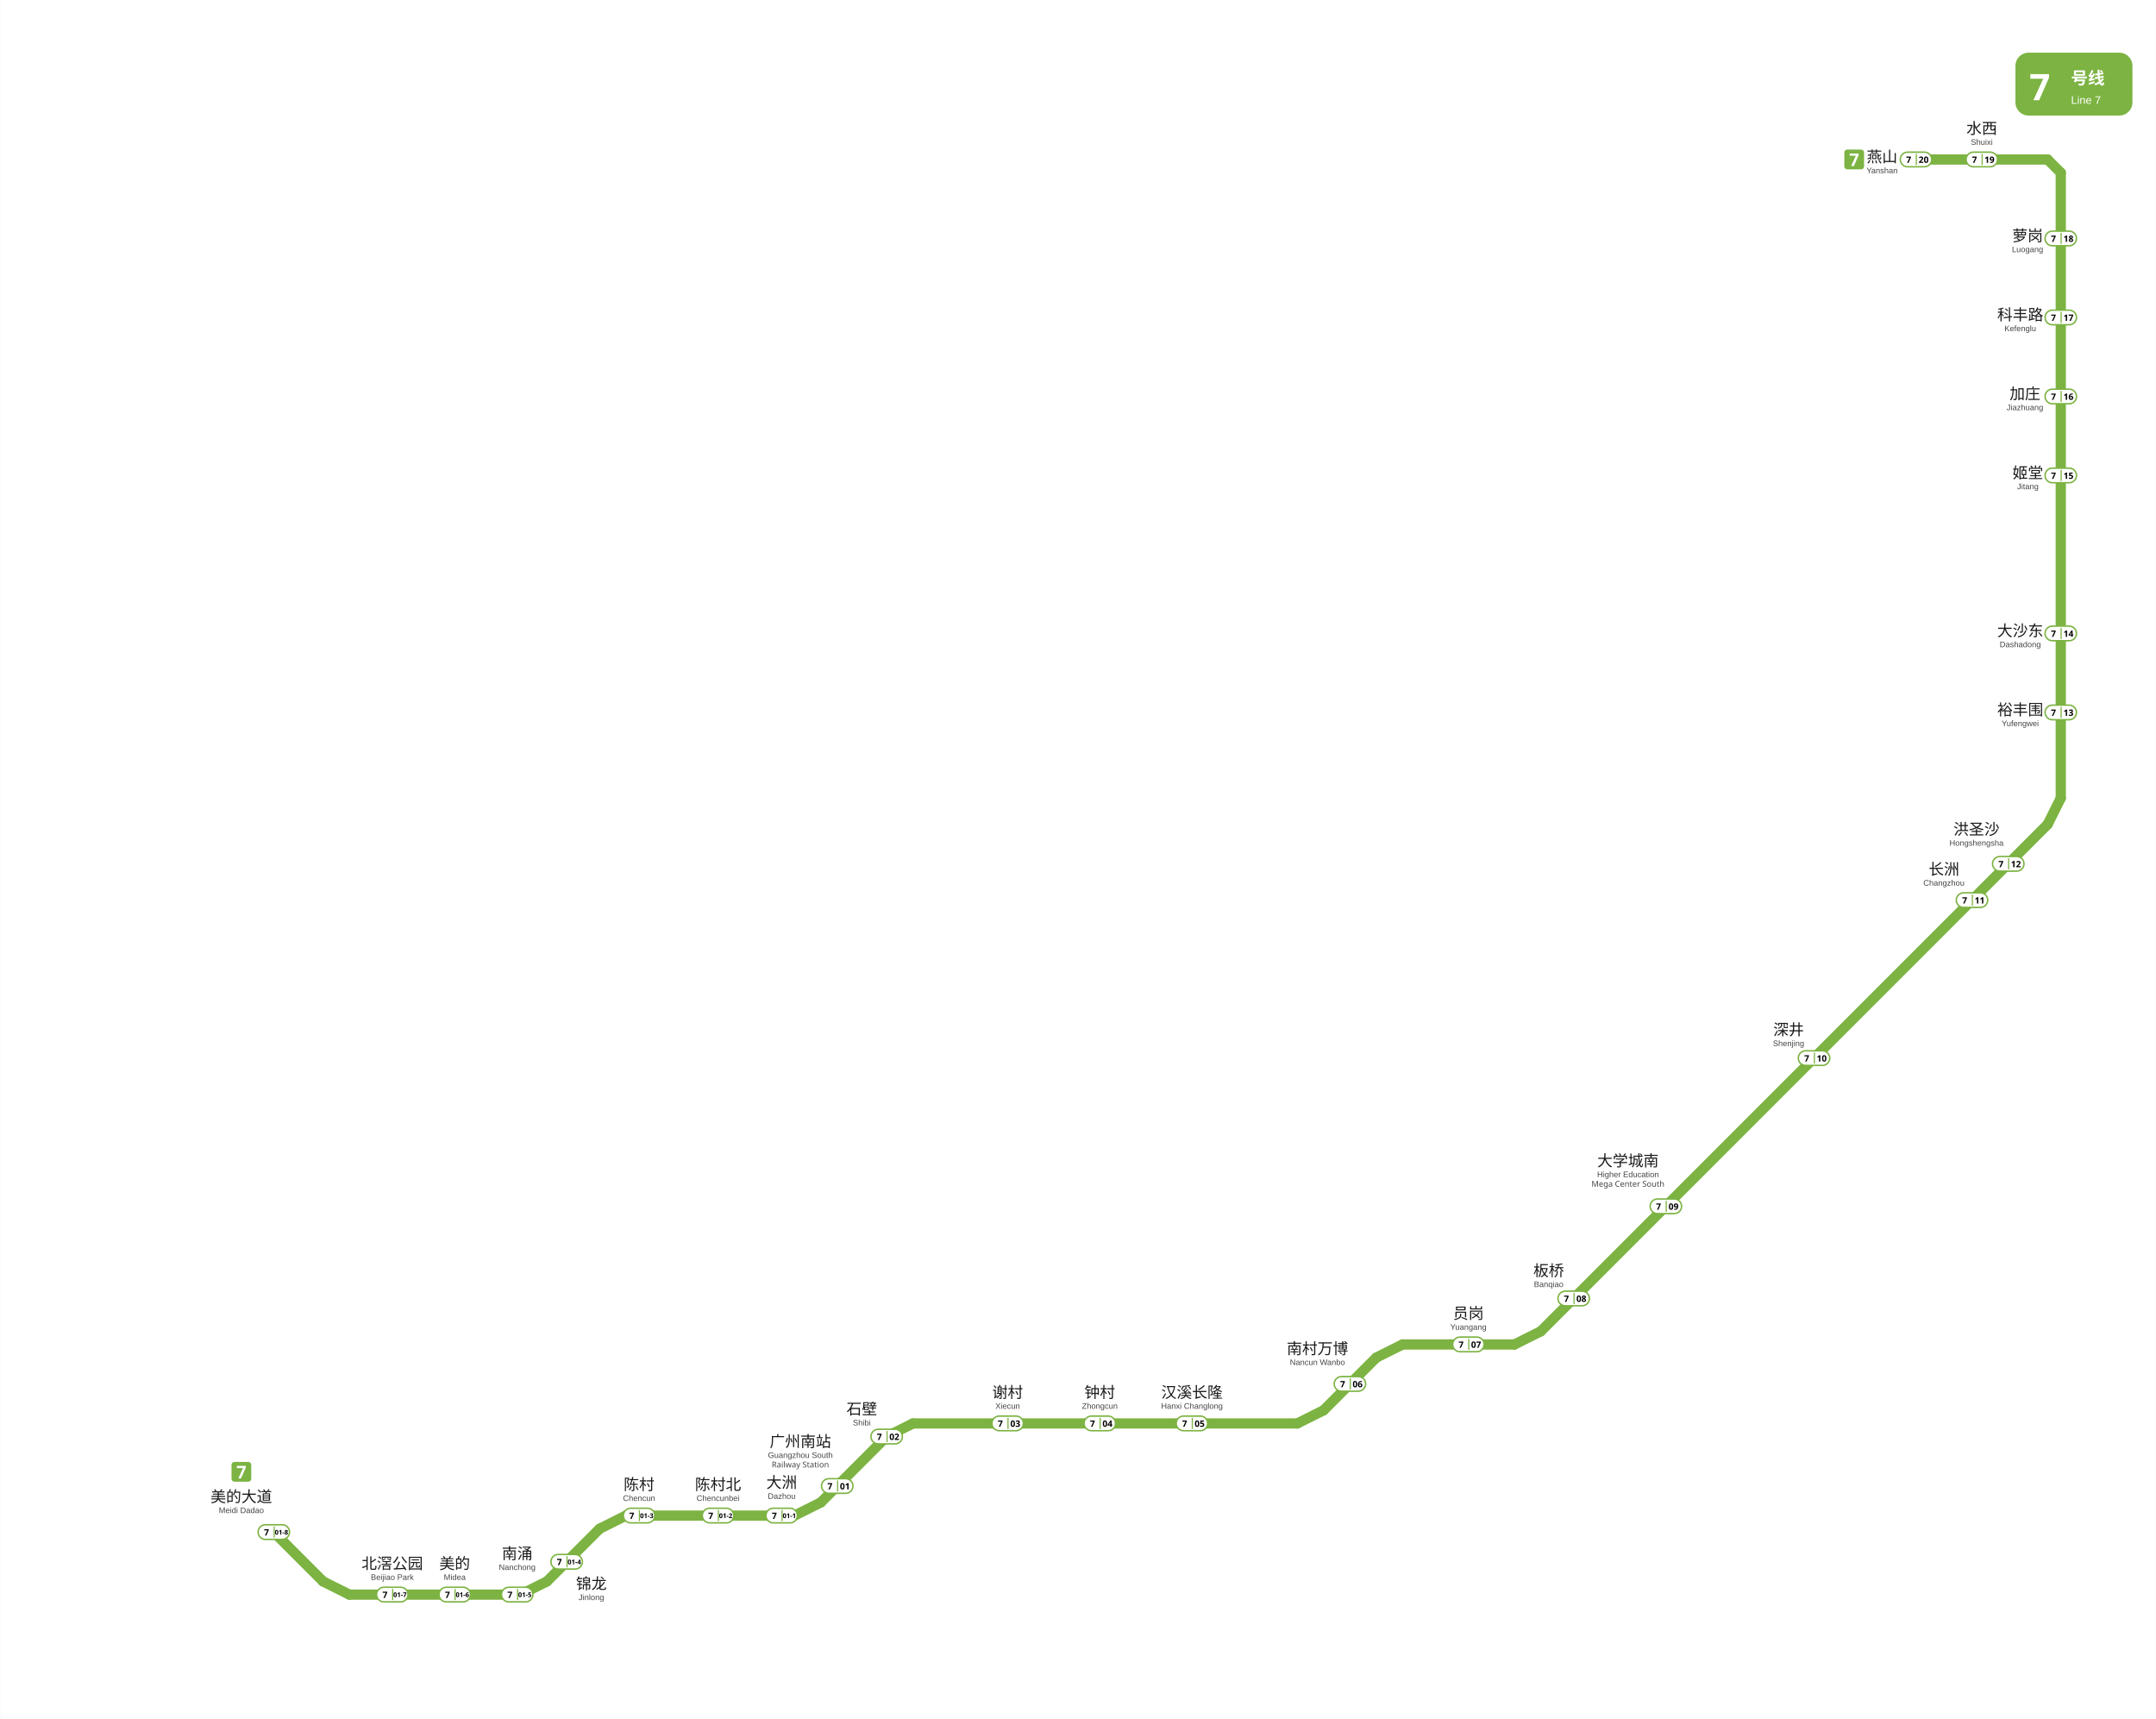
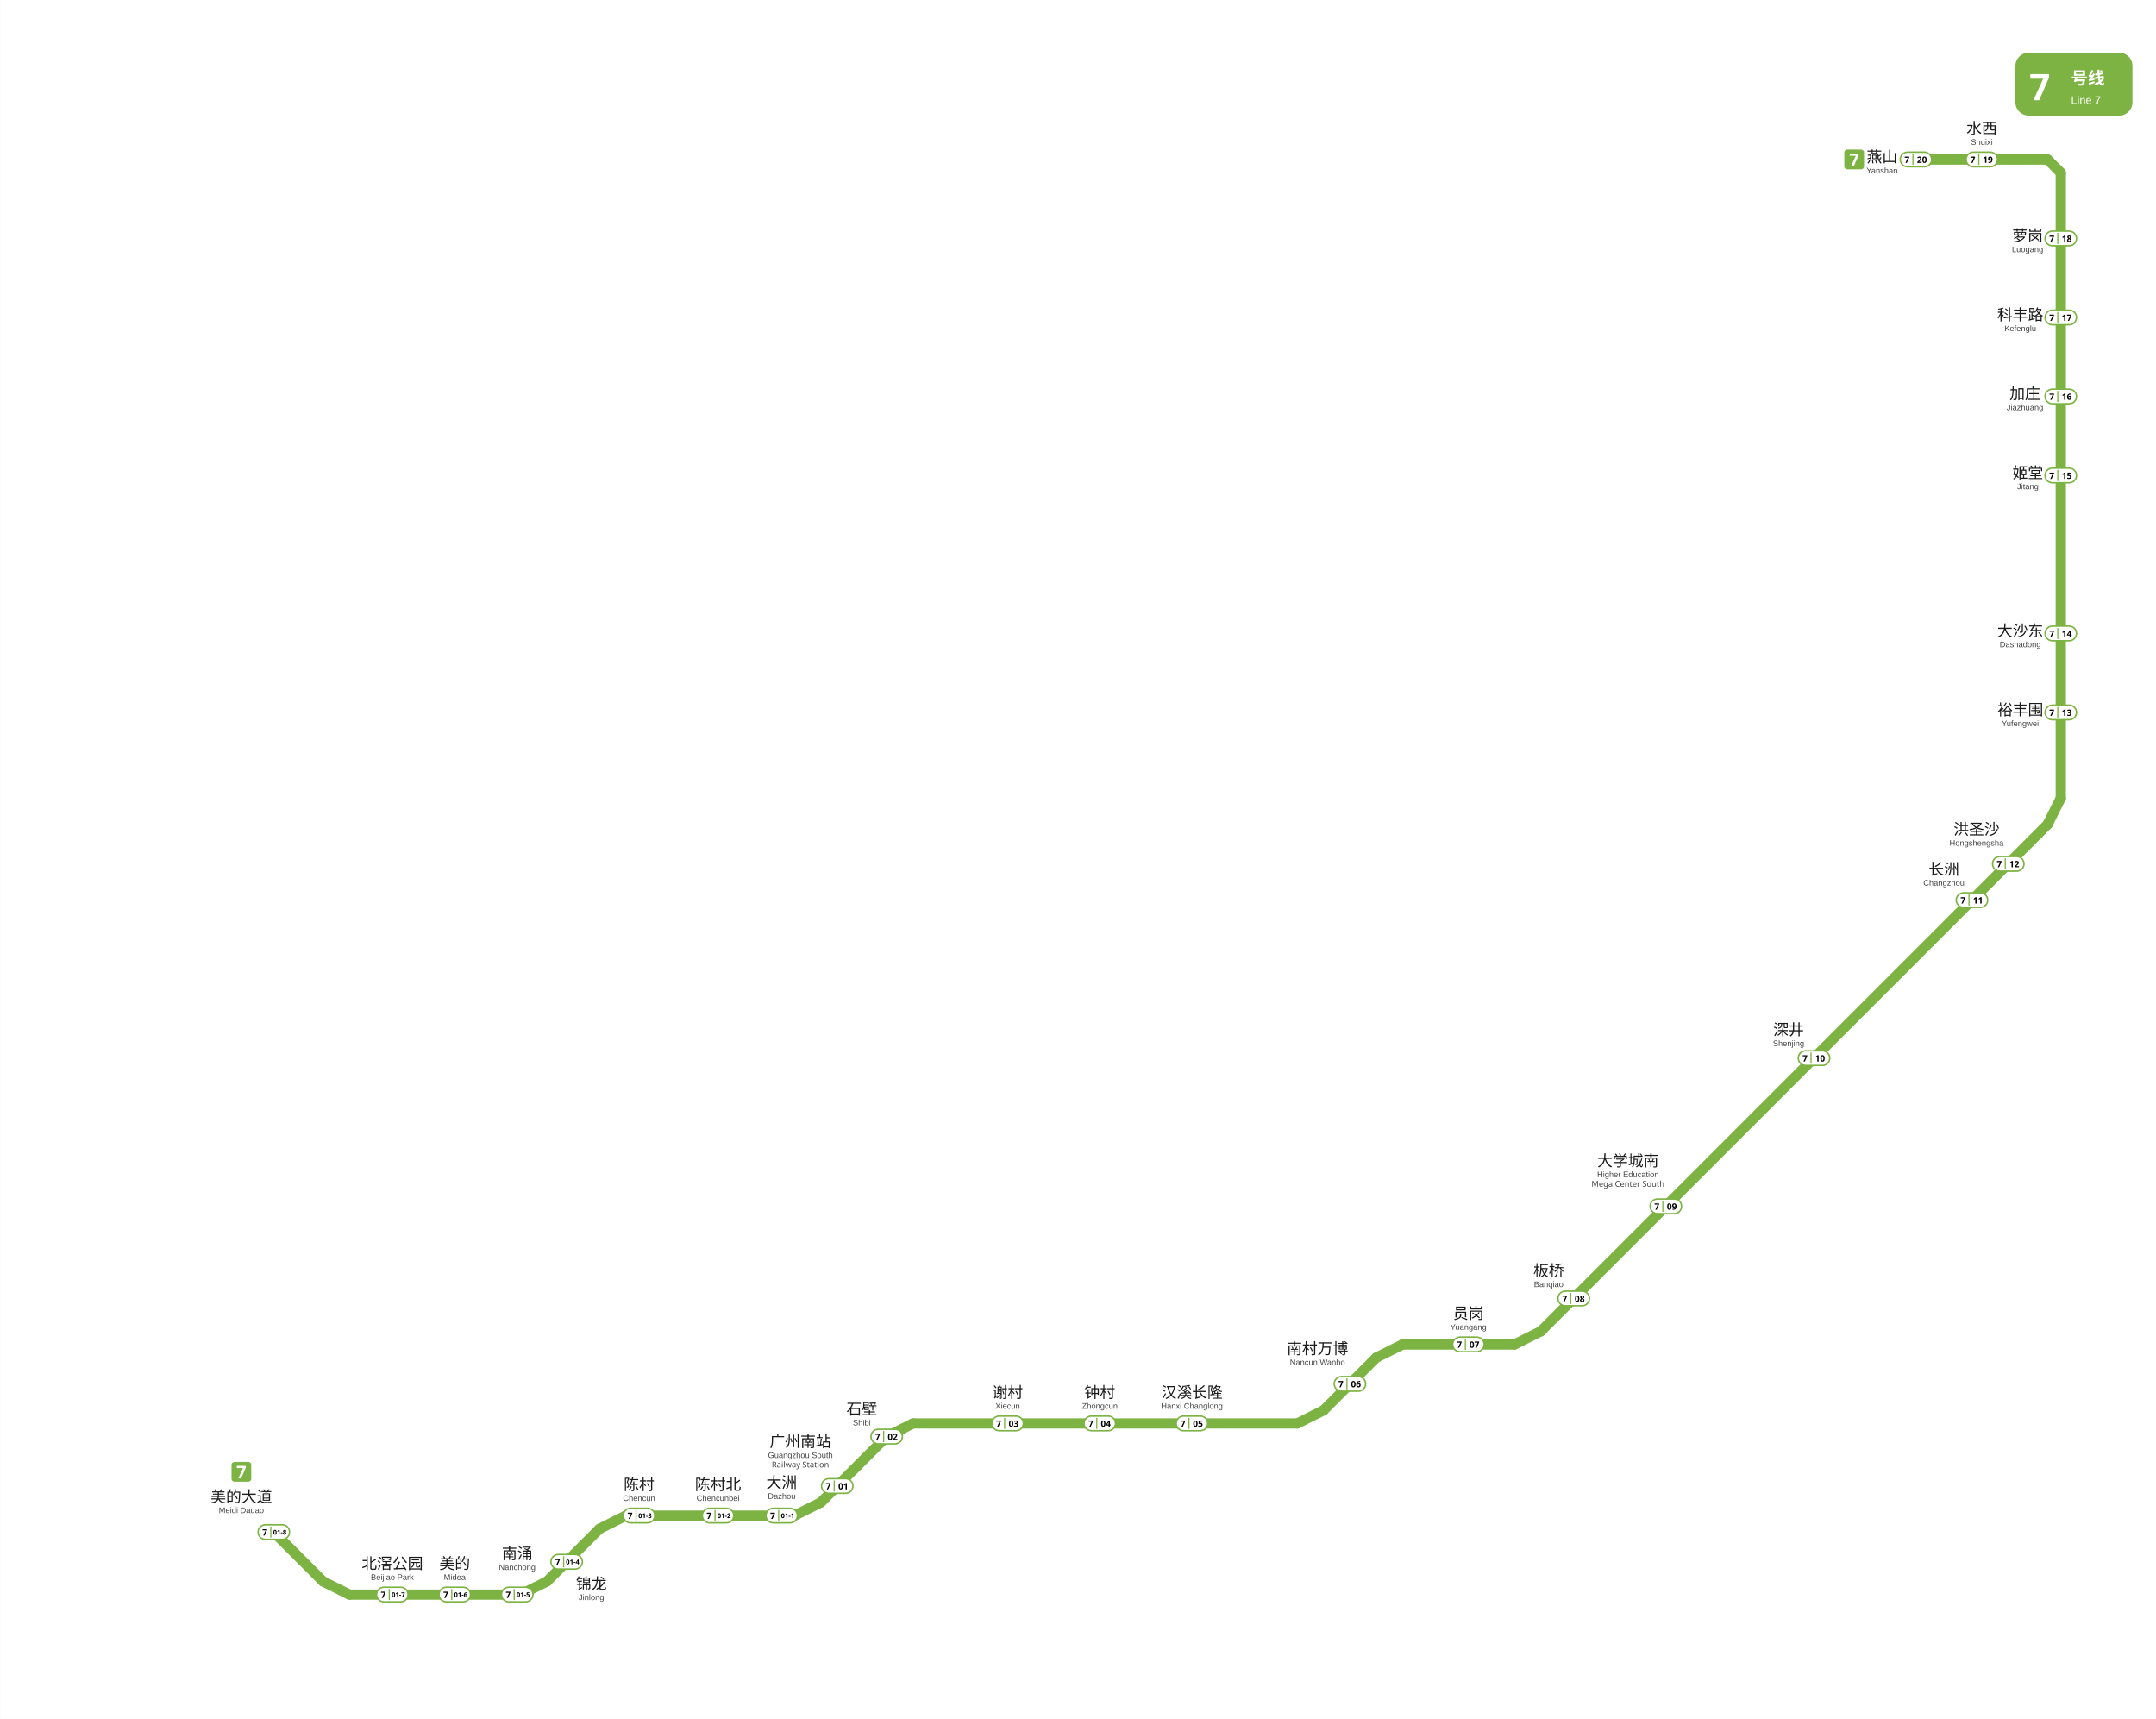
<svg xmlns="http://www.w3.org/2000/svg" viewBox="845.7 577.2 1473.8 1175.0" data-pins="加庄,北滘公园,南村万博,南涌,员岗,大学城南,大沙东,大洲,姬堂,广州南站,板桥,水西,汉溪长隆,洪圣沙,深井,燕山,石壁,科丰路,美的,美的大道,萝岗,裕丰围,谢村,钟村,锦龙,长洲,陈村,陈村北" width="1474" height="1175">
  <rect x="845.717" y="577.2" width="1473.783" height="1175.05" fill="#ffffff" />
  <g id="走廊">
    <line x1="1032.75" y1="1624.50" x2="1066.50" y2="1658.25" style="fill:none;stroke:#7CB342;stroke-width:7;stroke-linecap:round" />
    <line x1="1084.50" y1="1667.25" x2="1066.50" y2="1658.25" style="fill:none;stroke:#7CB342;stroke-width:7;stroke-linecap:round" />
    <line x1="1084.50" y1="1667.25" x2="1201.50" y2="1667.25" style="fill:none;stroke:#7CB342;stroke-width:7;stroke-linecap:round" />
    <line x1="1201.50" y1="1667.25" x2="1219.50" y2="1658.25" style="fill:none;stroke:#7CB342;stroke-width:7;stroke-linecap:round" />
    <line x1="1219.50" y1="1658.25" x2="1255.50" y2="1622.25" style="fill:none;stroke:#7CB342;stroke-width:7;stroke-linecap:round" />
    <line x1="1273.50" y1="1613.25" x2="1255.50" y2="1622.25" style="fill:none;stroke:#7CB342;stroke-width:7;stroke-linecap:round" />
    <line x1="1273.50" y1="1613.25" x2="1388.75" y2="1613.25" style="fill:none;stroke:#7CB342;stroke-width:7;stroke-linecap:round" />
    <line x1="1388.75" y1="1613.25" x2="1406.75" y2="1604.25" style="fill:none;stroke:#7CB342;stroke-width:7;stroke-linecap:round" />
    <line x1="1406.75" y1="1604.25" x2="1451.75" y2="1559.25" style="fill:none;stroke:#7CB342;stroke-width:7;stroke-linecap:round" />
    <line x1="1469.75" y1="1550.25" x2="1451.75" y2="1559.25" style="fill:none;stroke:#7CB342;stroke-width:7;stroke-linecap:round" />
    <line x1="1469.75" y1="1550.25" x2="1732.50" y2="1550.25" style="fill:none;stroke:#7CB342;stroke-width:7;stroke-linecap:round" />
    <line x1="1732.50" y1="1550.25" x2="1750.50" y2="1541.25" style="fill:none;stroke:#7CB342;stroke-width:7;stroke-linecap:round" />
    <line x1="1750.50" y1="1541.25" x2="1786.50" y2="1505.25" style="fill:none;stroke:#7CB342;stroke-width:7;stroke-linecap:round" />
    <line x1="1804.50" y1="1496.25" x2="1786.50" y2="1505.25" style="fill:none;stroke:#7CB342;stroke-width:7;stroke-linecap:round" />
    <line x1="1804.50" y1="1496.25" x2="1881.00" y2="1496.25" style="fill:none;stroke:#7CB342;stroke-width:7;stroke-linecap:round" />
    <line x1="1881.00" y1="1496.25" x2="1899.00" y2="1487.25" style="fill:none;stroke:#7CB342;stroke-width:7;stroke-linecap:round" />
    <line x1="1899.00" y1="1487.25" x2="2245.50" y2="1140.75" style="fill:none;stroke:#7CB342;stroke-width:7;stroke-linecap:round" />
    <line x1="2245.50" y1="686.25" x2="2155.50" y2="686.25" style="fill:none;stroke:#7CB342;stroke-width:7;stroke-linecap:round" />
    <line x1="2254.50" y1="695.25" x2="2245.50" y2="686.25" style="fill:none;stroke:#7CB342;stroke-width:7;stroke-linecap:round" />
    <line x1="2254.50" y1="1122.75" x2="2245.50" y2="1140.75" style="fill:none;stroke:#7CB342;stroke-width:7;stroke-linecap:round" />
    <line x1="2254.50" y1="1122.75" x2="2254.50" y2="695.25" style="fill:none;stroke:#7CB342;stroke-width:7;stroke-linecap:round" />
  </g>
  <g id="线路徽标">
    <g data-badge="header" transform="translate(2223.5 613.2)" data-ink="#FFFFFF" data-box="2223.5,613.2,2303.5,656.2" data-chip="2223.5,613.2,2303.5,656.2">
      <rect x="0" y="0" width="80.0" height="43.0" rx="9.0" fill="#7CB342" />
      <text x="9.5" y="32.5" font-family="'Microsoft YaHei', sans-serif" font-size="25" font-weight="bold" fill="#FFFFFF">7</text>
      <text x="38.0" y="21.5" font-family="'Microsoft YaHei', sans-serif" font-size="11.5" font-weight="600" fill="#FFFFFF">号线</text>
      <text x="38.0" y="35.0" font-family="Arial, sans-serif" font-size="7.5" fill="#FFFFFF">Line 7</text>
    </g>
    <g data-badge="chip" transform="translate(1003.88 1576.55)" data-box="1003.9,1576.6,1017.4,1590.0">
      <path d="M11.54 13.49h-9.59c-1.07 0 -1.95 -0.88 -1.95 -1.95v-9.59c0 -1.07 0.88 -1.95 1.95 -1.95h9.59c1.07 0 1.95 0.88 1.95 1.95v9.59C13.49 12.61 12.61 13.49 11.54 13.49z" fill="#7CB342" />
      <path d="M4.64 11.24l3.22 -7.04h-4.22v-1.52h6.14v1.14l-3.24 7.43H4.64z" fill="#FFFFFF" />
    </g>
    <g data-badge="chip" transform="translate(2106.52 679.455)" data-box="2106.5,679.5,2120.0,692.9">
      <path d="M11.54 13.49h-9.59c-1.07 0 -1.95 -0.88 -1.95 -1.95v-9.59c0 -1.07 0.88 -1.95 1.95 -1.95h9.59c1.07 0 1.95 0.88 1.95 1.95v9.59C13.49 12.61 12.61 13.49 11.54 13.49z" fill="#7CB342" />
      <path d="M4.64 11.24l3.22 -7.04h-4.22v-1.52h6.14v1.14l-3.24 7.43H4.64z" fill="#FFFFFF" />
    </g>
  </g>
  <g id="站名标注" font-family="'Microsoft YaHei', 'PingFang SC', sans-serif">
    <text x="1010.60" y="1604.00" text-anchor="middle" font-size="10.5" font-weight="500" fill="#1a1a1a">美的大道</text>
    <text x="1010.60" y="1611.50" text-anchor="middle" font-size="5.5" font-family="Arial, sans-serif" fill="#444444">Meidi Dadao</text>
    <text x="1113.80" y="1649.70" text-anchor="middle" font-size="10.5" font-weight="500" fill="#1a1a1a">北滘公园</text>
    <text x="1113.80" y="1657.20" text-anchor="middle" font-size="5.5" font-family="Arial, sans-serif" fill="#444444">Beijiao Park</text>
    <text x="1156.50" y="1649.70" text-anchor="middle" font-size="10.5" font-weight="500" fill="#1a1a1a">美的</text>
    <text x="1156.50" y="1657.20" text-anchor="middle" font-size="5.5" font-family="Arial, sans-serif" fill="#444444">Midea</text>
    <text x="1282.50" y="1595.70" text-anchor="middle" font-size="10.5" font-weight="500" fill="#1a1a1a">陈村</text>
    <text x="1282.50" y="1603.20" text-anchor="middle" font-size="5.5" font-family="Arial, sans-serif" fill="#444444">Chencun</text>
    <text x="1336.50" y="1595.70" text-anchor="middle" font-size="10.5" font-weight="500" fill="#1a1a1a">陈村北</text>
    <text x="1336.50" y="1603.20" text-anchor="middle" font-size="5.5" font-family="Arial, sans-serif" fill="#444444">Chencunbei</text>
    <text x="1380.00" y="1594.30" text-anchor="middle" font-size="10.5" font-weight="500" fill="#1a1a1a">大洲</text>
    <text x="1380.00" y="1601.80" text-anchor="middle" font-size="5.5" font-family="Arial, sans-serif" fill="#444444">Dazhou</text>
    <text x="1534.50" y="1532.70" text-anchor="middle" font-size="10.5" font-weight="500" fill="#1a1a1a">谢村</text>
    <text x="1534.50" y="1540.20" text-anchor="middle" font-size="5.5" font-family="Arial, sans-serif" fill="#444444">Xiecun</text>
    <text x="1597.50" y="1532.70" text-anchor="middle" font-size="10.5" font-weight="500" fill="#1a1a1a">钟村</text>
    <text x="1597.50" y="1540.20" text-anchor="middle" font-size="5.5" font-family="Arial, sans-serif" fill="#444444">Zhongcun</text>
    <text x="1660.50" y="1532.70" text-anchor="middle" font-size="10.5" font-weight="500" fill="#1a1a1a">汉溪长隆</text>
    <text x="1660.50" y="1540.20" text-anchor="middle" font-size="5.5" font-family="Arial, sans-serif" fill="#444444">Hanxi Changlong</text>
    <text x="1746.30" y="1502.80" text-anchor="middle" font-size="10.5" font-weight="500" fill="#1a1a1a">南村万博</text>
    <text x="1746.30" y="1510.30" text-anchor="middle" font-size="5.5" font-family="Arial, sans-serif" fill="#444444">Nancun Wanbo</text>
    <text x="1849.50" y="1478.70" text-anchor="middle" font-size="10.5" font-weight="500" fill="#1a1a1a">员岗</text>
    <text x="1849.50" y="1486.20" text-anchor="middle" font-size="5.5" font-family="Arial, sans-serif" fill="#444444">Yuangang</text>
    <text x="1904.40" y="1449.50" text-anchor="middle" font-size="10.5" font-weight="500" fill="#1a1a1a">板桥</text>
    <text x="1904.40" y="1457.00" text-anchor="middle" font-size="5.5" font-family="Arial, sans-serif" fill="#444444">Banqiao</text>
    <text x="1958.60" y="1374.40" text-anchor="middle" font-size="10.5" font-weight="500" fill="#1a1a1a">大学城南</text>
    <text x="1958.60" y="1381.90" text-anchor="middle" font-size="5.5" font-family="Arial, sans-serif" fill="#444444">Higher Education</text>
    <text x="1958.60" y="1388.40" text-anchor="middle" font-size="5.5" fill="#444444">Mega Center South</text>
    <text x="2068.40" y="1284.80" text-anchor="middle" font-size="10.5" font-weight="500" fill="#1a1a1a">深井</text>
    <text x="2068.40" y="1292.30" text-anchor="middle" font-size="5.5" font-family="Arial, sans-serif" fill="#444444">Shenjing</text>
    <text x="2174.60" y="1175.10" text-anchor="middle" font-size="10.5" font-weight="500" fill="#1a1a1a">长洲</text>
    <text x="2174.60" y="1182.60" text-anchor="middle" font-size="5.5" font-family="Arial, sans-serif" fill="#444444">Changzhou</text>
    <text x="2196.90" y="1147.80" text-anchor="middle" font-size="10.5" font-weight="500" fill="#1a1a1a">洪圣沙</text>
    <text x="2196.90" y="1155.30" text-anchor="middle" font-size="5.5" font-family="Arial, sans-serif" fill="#444444">Hongshengsha</text>
    <text x="2226.80" y="1066.10" text-anchor="middle" font-size="10.5" font-weight="500" fill="#1a1a1a">裕丰围</text>
    <text x="2226.80" y="1073.60" text-anchor="middle" font-size="5.5" font-family="Arial, sans-serif" fill="#444444">Yufengwei</text>
    <text x="2226.80" y="1012.10" text-anchor="middle" font-size="10.5" font-weight="500" fill="#1a1a1a">大沙东</text>
    <text x="2226.80" y="1019.60" text-anchor="middle" font-size="5.5" font-family="Arial, sans-serif" fill="#444444">Dashadong</text>
    <text x="2232.00" y="904.12" text-anchor="middle" font-size="10.5" font-weight="500" fill="#1a1a1a">姬堂</text>
    <text x="2232.00" y="911.62" text-anchor="middle" font-size="5.5" font-family="Arial, sans-serif" fill="#444444">Jitang</text>
    <text x="2230.00" y="850.08" text-anchor="middle" font-size="10.5" font-weight="500" fill="#1a1a1a">加庄</text>
    <text x="2230.00" y="857.58" text-anchor="middle" font-size="5.5" font-family="Arial, sans-serif" fill="#444444">Jiazhuang</text>
    <text x="2226.80" y="796.10" text-anchor="middle" font-size="10.5" font-weight="500" fill="#1a1a1a">科丰路</text>
    <text x="2226.80" y="803.60" text-anchor="middle" font-size="5.5" font-family="Arial, sans-serif" fill="#444444">Kefenglu</text>
    <text x="2231.80" y="742.06" text-anchor="middle" font-size="10.5" font-weight="500" fill="#1a1a1a">萝岗</text>
    <text x="2231.80" y="749.56" text-anchor="middle" font-size="5.5" font-family="Arial, sans-serif" fill="#444444">Luogang</text>
    <text x="2200.50" y="668.70" text-anchor="middle" font-size="10.5" font-weight="500" fill="#1a1a1a">水西</text>
    <text x="2200.50" y="676.20" text-anchor="middle" font-size="5.5" font-family="Arial, sans-serif" fill="#444444">Shuixi</text>
    <text x="2132.30" y="688.12" text-anchor="middle" font-size="10.5" font-weight="500" fill="#1a1a1a">燕山</text>
    <text x="2132.30" y="695.62" text-anchor="middle" font-size="5.5" font-family="Arial, sans-serif" fill="#444444">Yanshan</text>
    <text x="1199.20" y="1642.90" text-anchor="middle" font-size="10.5" font-weight="500" fill="#1a1a1a">南涌</text>
    <text x="1199.20" y="1650.40" text-anchor="middle" font-size="5.5" font-family="Arial, sans-serif" fill="#444444">Nanchong</text>
    <text x="1249.90" y="1663.50" text-anchor="middle" font-size="10.5" font-weight="500" fill="#1a1a1a">锦龙</text>
    <text x="1249.90" y="1671.00" text-anchor="middle" font-size="5.5" font-family="Arial, sans-serif" fill="#444444">Jinlong</text>
    <text x="1392.80" y="1566.30" text-anchor="middle" font-size="10.5" font-weight="500" fill="#1a1a1a">广州南站</text>
    <text x="1392.80" y="1573.80" text-anchor="middle" font-size="5.5" font-family="Arial, sans-serif" fill="#444444">Guangzhou South</text>
    <text x="1392.80" y="1580.30" text-anchor="middle" font-size="5.5" fill="#444444">Railway Station</text>
    <text x="1434.80" y="1544.10" text-anchor="middle" font-size="10.5" font-weight="500" fill="#1a1a1a">石壁</text>
    <text x="1434.80" y="1551.60" text-anchor="middle" font-size="5.5" font-family="Arial, sans-serif" fill="#444444">Shibi</text>
  </g>
  <g id="编号牌" font-family="'Microsoft YaHei', 'PingFang SC', sans-serif">
    <rect x="1022.05" y="1619.50" width="21.50" height="10.00" rx="5.00" fill="#FFFFFF" stroke="#7CB342" stroke-width="1.0" />
-     <line x1="1033.05" y1="1620.70" x2="1033.05" y2="1628.30" stroke="#7CB342" stroke-width="0.8" />
-     <text x="1027.80" y="1624.50" text-anchor="middle" dominant-baseline="central" font-size="6.0" font-weight="700" fill="#000000">7</text>
-     <text x="1038.05" y="1624.50" text-anchor="middle" dominant-baseline="central" textLength="7.40" lengthAdjust="spacingAndGlyphs" font-size="4.5" font-weight="700" fill="#000000">01-8</text>
+     <line x1="1030.75" y1="1620.70" x2="1030.75" y2="1628.30" stroke="#7CB342" stroke-width="0.8" />
+     <text x="1026.65" y="1624.50" text-anchor="middle" dominant-baseline="central" font-size="6.0" font-weight="700" fill="#000000">7</text>
+     <text x="1036.90" y="1624.50" text-anchor="middle" dominant-baseline="central" textLength="9.70" lengthAdjust="spacingAndGlyphs" font-size="4.5" font-weight="700" fill="#000000">01-8</text>
    <rect x="1103.05" y="1662.20" width="21.50" height="10.00" rx="5.00" fill="#FFFFFF" stroke="#7CB342" stroke-width="1.0" />
-     <line x1="1114.05" y1="1663.40" x2="1114.05" y2="1671.00" stroke="#7CB342" stroke-width="0.8" />
-     <text x="1108.80" y="1667.20" text-anchor="middle" dominant-baseline="central" font-size="6.0" font-weight="700" fill="#000000">7</text>
-     <text x="1119.05" y="1667.20" text-anchor="middle" dominant-baseline="central" textLength="7.40" lengthAdjust="spacingAndGlyphs" font-size="4.5" font-weight="700" fill="#000000">01-7</text>
+     <line x1="1111.75" y1="1663.40" x2="1111.75" y2="1671.00" stroke="#7CB342" stroke-width="0.8" />
+     <text x="1107.65" y="1667.20" text-anchor="middle" dominant-baseline="central" font-size="6.0" font-weight="700" fill="#000000">7</text>
+     <text x="1117.90" y="1667.20" text-anchor="middle" dominant-baseline="central" textLength="9.70" lengthAdjust="spacingAndGlyphs" font-size="4.5" font-weight="700" fill="#000000">01-7</text>
    <rect x="1145.75" y="1662.20" width="21.50" height="10.00" rx="5.00" fill="#FFFFFF" stroke="#7CB342" stroke-width="1.0" />
-     <line x1="1156.75" y1="1663.40" x2="1156.75" y2="1671.00" stroke="#7CB342" stroke-width="0.8" />
-     <text x="1151.50" y="1667.20" text-anchor="middle" dominant-baseline="central" font-size="6.0" font-weight="700" fill="#000000">7</text>
-     <text x="1161.75" y="1667.20" text-anchor="middle" dominant-baseline="central" textLength="7.40" lengthAdjust="spacingAndGlyphs" font-size="4.5" font-weight="700" fill="#000000">01-6</text>
+     <line x1="1154.45" y1="1663.40" x2="1154.45" y2="1671.00" stroke="#7CB342" stroke-width="0.8" />
+     <text x="1150.35" y="1667.20" text-anchor="middle" dominant-baseline="central" font-size="6.0" font-weight="700" fill="#000000">7</text>
+     <text x="1160.60" y="1667.20" text-anchor="middle" dominant-baseline="central" textLength="9.70" lengthAdjust="spacingAndGlyphs" font-size="4.5" font-weight="700" fill="#000000">01-6</text>
    <rect x="1188.45" y="1662.20" width="21.50" height="10.00" rx="5.00" fill="#FFFFFF" stroke="#7CB342" stroke-width="1.0" />
-     <line x1="1199.45" y1="1663.40" x2="1199.45" y2="1671.00" stroke="#7CB342" stroke-width="0.8" />
-     <text x="1194.20" y="1667.20" text-anchor="middle" dominant-baseline="central" font-size="6.0" font-weight="700" fill="#000000">7</text>
-     <text x="1204.45" y="1667.20" text-anchor="middle" dominant-baseline="central" textLength="7.40" lengthAdjust="spacingAndGlyphs" font-size="4.5" font-weight="700" fill="#000000">01-5</text>
+     <line x1="1197.15" y1="1663.40" x2="1197.15" y2="1671.00" stroke="#7CB342" stroke-width="0.8" />
+     <text x="1193.05" y="1667.20" text-anchor="middle" dominant-baseline="central" font-size="6.0" font-weight="700" fill="#000000">7</text>
+     <text x="1203.30" y="1667.20" text-anchor="middle" dominant-baseline="central" textLength="9.70" lengthAdjust="spacingAndGlyphs" font-size="4.5" font-weight="700" fill="#000000">01-5</text>
    <rect x="1222.25" y="1639.80" width="21.50" height="10.00" rx="5.00" fill="#FFFFFF" stroke="#7CB342" stroke-width="1.0" />
-     <line x1="1233.25" y1="1641.00" x2="1233.25" y2="1648.60" stroke="#7CB342" stroke-width="0.8" />
-     <text x="1228.00" y="1644.80" text-anchor="middle" dominant-baseline="central" font-size="6.0" font-weight="700" fill="#000000">7</text>
-     <text x="1238.25" y="1644.80" text-anchor="middle" dominant-baseline="central" textLength="7.40" lengthAdjust="spacingAndGlyphs" font-size="4.5" font-weight="700" fill="#000000">01-4</text>
+     <line x1="1230.95" y1="1641.00" x2="1230.95" y2="1648.60" stroke="#7CB342" stroke-width="0.8" />
+     <text x="1226.85" y="1644.80" text-anchor="middle" dominant-baseline="central" font-size="6.0" font-weight="700" fill="#000000">7</text>
+     <text x="1237.10" y="1644.80" text-anchor="middle" dominant-baseline="central" textLength="9.70" lengthAdjust="spacingAndGlyphs" font-size="4.5" font-weight="700" fill="#000000">01-4</text>
    <rect x="1271.75" y="1608.20" width="21.50" height="10.00" rx="5.00" fill="#FFFFFF" stroke="#7CB342" stroke-width="1.0" />
-     <line x1="1282.75" y1="1609.40" x2="1282.75" y2="1617.00" stroke="#7CB342" stroke-width="0.8" />
-     <text x="1277.50" y="1613.20" text-anchor="middle" dominant-baseline="central" font-size="6.0" font-weight="700" fill="#000000">7</text>
-     <text x="1287.75" y="1613.20" text-anchor="middle" dominant-baseline="central" textLength="7.40" lengthAdjust="spacingAndGlyphs" font-size="4.5" font-weight="700" fill="#000000">01-3</text>
+     <line x1="1280.45" y1="1609.40" x2="1280.45" y2="1617.00" stroke="#7CB342" stroke-width="0.8" />
+     <text x="1276.35" y="1613.20" text-anchor="middle" dominant-baseline="central" font-size="6.0" font-weight="700" fill="#000000">7</text>
+     <text x="1286.60" y="1613.20" text-anchor="middle" dominant-baseline="central" textLength="9.70" lengthAdjust="spacingAndGlyphs" font-size="4.5" font-weight="700" fill="#000000">01-3</text>
    <rect x="1325.75" y="1608.20" width="21.50" height="10.00" rx="5.00" fill="#FFFFFF" stroke="#7CB342" stroke-width="1.0" />
-     <line x1="1336.75" y1="1609.40" x2="1336.75" y2="1617.00" stroke="#7CB342" stroke-width="0.8" />
-     <text x="1331.50" y="1613.20" text-anchor="middle" dominant-baseline="central" font-size="6.0" font-weight="700" fill="#000000">7</text>
-     <text x="1341.75" y="1613.20" text-anchor="middle" dominant-baseline="central" textLength="7.40" lengthAdjust="spacingAndGlyphs" font-size="4.5" font-weight="700" fill="#000000">01-2</text>
+     <line x1="1334.45" y1="1609.40" x2="1334.45" y2="1617.00" stroke="#7CB342" stroke-width="0.8" />
+     <text x="1330.35" y="1613.20" text-anchor="middle" dominant-baseline="central" font-size="6.0" font-weight="700" fill="#000000">7</text>
+     <text x="1340.60" y="1613.20" text-anchor="middle" dominant-baseline="central" textLength="9.70" lengthAdjust="spacingAndGlyphs" font-size="4.5" font-weight="700" fill="#000000">01-2</text>
    <rect x="1369.25" y="1608.20" width="21.50" height="10.00" rx="5.00" fill="#FFFFFF" stroke="#7CB342" stroke-width="1.0" />
-     <line x1="1380.25" y1="1609.40" x2="1380.25" y2="1617.00" stroke="#7CB342" stroke-width="0.8" />
-     <text x="1375.00" y="1613.20" text-anchor="middle" dominant-baseline="central" font-size="6.0" font-weight="700" fill="#000000">7</text>
-     <text x="1385.25" y="1613.20" text-anchor="middle" dominant-baseline="central" textLength="7.40" lengthAdjust="spacingAndGlyphs" font-size="4.5" font-weight="700" fill="#000000">01-1</text>
+     <line x1="1377.95" y1="1609.40" x2="1377.95" y2="1617.00" stroke="#7CB342" stroke-width="0.8" />
+     <text x="1373.85" y="1613.20" text-anchor="middle" dominant-baseline="central" font-size="6.0" font-weight="700" fill="#000000">7</text>
+     <text x="1384.10" y="1613.20" text-anchor="middle" dominant-baseline="central" textLength="9.70" lengthAdjust="spacingAndGlyphs" font-size="4.5" font-weight="700" fill="#000000">01-1</text>
    <rect x="1407.25" y="1588.00" width="21.50" height="10.00" rx="5.00" fill="#FFFFFF" stroke="#7CB342" stroke-width="1.0" />
-     <line x1="1418.25" y1="1589.20" x2="1418.25" y2="1596.80" stroke="#7CB342" stroke-width="0.8" />
-     <text x="1413.00" y="1593.00" text-anchor="middle" dominant-baseline="central" font-size="6.0" font-weight="700" fill="#000000">7</text>
-     <text x="1423.25" y="1593.00" text-anchor="middle" dominant-baseline="central" font-size="6.0" font-weight="700" fill="#000000">01</text>
+     <line x1="1415.95" y1="1589.20" x2="1415.95" y2="1596.80" stroke="#7CB342" stroke-width="0.8" />
+     <text x="1411.85" y="1593.00" text-anchor="middle" dominant-baseline="central" font-size="6.0" font-weight="700" fill="#000000">7</text>
+     <text x="1422.10" y="1593.00" text-anchor="middle" dominant-baseline="central" font-size="6.0" font-weight="700" fill="#000000">01</text>
    <rect x="1441.05" y="1554.20" width="21.50" height="10.00" rx="5.00" fill="#FFFFFF" stroke="#7CB342" stroke-width="1.0" />
-     <line x1="1452.05" y1="1555.40" x2="1452.05" y2="1563.00" stroke="#7CB342" stroke-width="0.8" />
-     <text x="1446.80" y="1559.20" text-anchor="middle" dominant-baseline="central" font-size="6.0" font-weight="700" fill="#000000">7</text>
-     <text x="1457.05" y="1559.20" text-anchor="middle" dominant-baseline="central" font-size="6.0" font-weight="700" fill="#000000">02</text>
+     <line x1="1449.75" y1="1555.40" x2="1449.75" y2="1563.00" stroke="#7CB342" stroke-width="0.8" />
+     <text x="1445.65" y="1559.20" text-anchor="middle" dominant-baseline="central" font-size="6.0" font-weight="700" fill="#000000">7</text>
+     <text x="1455.90" y="1559.20" text-anchor="middle" dominant-baseline="central" font-size="6.0" font-weight="700" fill="#000000">02</text>
    <rect x="1523.75" y="1545.20" width="21.50" height="10.00" rx="5.00" fill="#FFFFFF" stroke="#7CB342" stroke-width="1.0" />
-     <line x1="1534.75" y1="1546.40" x2="1534.75" y2="1554.00" stroke="#7CB342" stroke-width="0.8" />
-     <text x="1529.50" y="1550.20" text-anchor="middle" dominant-baseline="central" font-size="6.0" font-weight="700" fill="#000000">7</text>
-     <text x="1539.75" y="1550.20" text-anchor="middle" dominant-baseline="central" font-size="6.0" font-weight="700" fill="#000000">03</text>
+     <line x1="1532.45" y1="1546.40" x2="1532.45" y2="1554.00" stroke="#7CB342" stroke-width="0.8" />
+     <text x="1528.35" y="1550.20" text-anchor="middle" dominant-baseline="central" font-size="6.0" font-weight="700" fill="#000000">7</text>
+     <text x="1538.60" y="1550.20" text-anchor="middle" dominant-baseline="central" font-size="6.0" font-weight="700" fill="#000000">03</text>
    <rect x="1586.75" y="1545.20" width="21.50" height="10.00" rx="5.00" fill="#FFFFFF" stroke="#7CB342" stroke-width="1.0" />
-     <line x1="1597.75" y1="1546.40" x2="1597.75" y2="1554.00" stroke="#7CB342" stroke-width="0.8" />
-     <text x="1592.50" y="1550.20" text-anchor="middle" dominant-baseline="central" font-size="6.0" font-weight="700" fill="#000000">7</text>
-     <text x="1602.75" y="1550.20" text-anchor="middle" dominant-baseline="central" font-size="6.0" font-weight="700" fill="#000000">04</text>
+     <line x1="1595.45" y1="1546.40" x2="1595.45" y2="1554.00" stroke="#7CB342" stroke-width="0.8" />
+     <text x="1591.35" y="1550.20" text-anchor="middle" dominant-baseline="central" font-size="6.0" font-weight="700" fill="#000000">7</text>
+     <text x="1601.60" y="1550.20" text-anchor="middle" dominant-baseline="central" font-size="6.0" font-weight="700" fill="#000000">04</text>
    <rect x="1649.75" y="1545.20" width="21.50" height="10.00" rx="5.00" fill="#FFFFFF" stroke="#7CB342" stroke-width="1.0" />
-     <line x1="1660.75" y1="1546.40" x2="1660.75" y2="1554.00" stroke="#7CB342" stroke-width="0.8" />
-     <text x="1655.50" y="1550.20" text-anchor="middle" dominant-baseline="central" font-size="6.0" font-weight="700" fill="#000000">7</text>
-     <text x="1665.75" y="1550.20" text-anchor="middle" dominant-baseline="central" font-size="6.0" font-weight="700" fill="#000000">05</text>
+     <line x1="1658.45" y1="1546.40" x2="1658.45" y2="1554.00" stroke="#7CB342" stroke-width="0.8" />
+     <text x="1654.35" y="1550.20" text-anchor="middle" dominant-baseline="central" font-size="6.0" font-weight="700" fill="#000000">7</text>
+     <text x="1664.60" y="1550.20" text-anchor="middle" dominant-baseline="central" font-size="6.0" font-weight="700" fill="#000000">05</text>
    <rect x="1757.75" y="1518.20" width="21.50" height="10.00" rx="5.00" fill="#FFFFFF" stroke="#7CB342" stroke-width="1.0" />
-     <line x1="1768.75" y1="1519.40" x2="1768.75" y2="1527.00" stroke="#7CB342" stroke-width="0.8" />
-     <text x="1763.50" y="1523.20" text-anchor="middle" dominant-baseline="central" font-size="6.0" font-weight="700" fill="#000000">7</text>
-     <text x="1773.75" y="1523.20" text-anchor="middle" dominant-baseline="central" font-size="6.0" font-weight="700" fill="#000000">06</text>
+     <line x1="1766.45" y1="1519.40" x2="1766.45" y2="1527.00" stroke="#7CB342" stroke-width="0.8" />
+     <text x="1762.35" y="1523.20" text-anchor="middle" dominant-baseline="central" font-size="6.0" font-weight="700" fill="#000000">7</text>
+     <text x="1772.60" y="1523.20" text-anchor="middle" dominant-baseline="central" font-size="6.0" font-weight="700" fill="#000000">06</text>
    <rect x="1838.75" y="1491.20" width="21.50" height="10.00" rx="5.00" fill="#FFFFFF" stroke="#7CB342" stroke-width="1.0" />
-     <line x1="1849.75" y1="1492.40" x2="1849.75" y2="1500.00" stroke="#7CB342" stroke-width="0.8" />
-     <text x="1844.50" y="1496.20" text-anchor="middle" dominant-baseline="central" font-size="6.0" font-weight="700" fill="#000000">7</text>
-     <text x="1854.75" y="1496.20" text-anchor="middle" dominant-baseline="central" font-size="6.0" font-weight="700" fill="#000000">07</text>
+     <line x1="1847.45" y1="1492.40" x2="1847.45" y2="1500.00" stroke="#7CB342" stroke-width="0.8" />
+     <text x="1843.35" y="1496.20" text-anchor="middle" dominant-baseline="central" font-size="6.0" font-weight="700" fill="#000000">7</text>
+     <text x="1853.60" y="1496.20" text-anchor="middle" dominant-baseline="central" font-size="6.0" font-weight="700" fill="#000000">07</text>
    <rect x="1910.75" y="1459.80" width="21.50" height="10.00" rx="5.00" fill="#FFFFFF" stroke="#7CB342" stroke-width="1.0" />
-     <line x1="1921.75" y1="1461.00" x2="1921.75" y2="1468.60" stroke="#7CB342" stroke-width="0.8" />
-     <text x="1916.50" y="1464.80" text-anchor="middle" dominant-baseline="central" font-size="6.0" font-weight="700" fill="#000000">7</text>
-     <text x="1926.75" y="1464.80" text-anchor="middle" dominant-baseline="central" font-size="6.0" font-weight="700" fill="#000000">08</text>
+     <line x1="1919.45" y1="1461.00" x2="1919.45" y2="1468.60" stroke="#7CB342" stroke-width="0.8" />
+     <text x="1915.35" y="1464.80" text-anchor="middle" dominant-baseline="central" font-size="6.0" font-weight="700" fill="#000000">7</text>
+     <text x="1925.60" y="1464.80" text-anchor="middle" dominant-baseline="central" font-size="6.0" font-weight="700" fill="#000000">08</text>
    <rect x="1973.75" y="1396.80" width="21.50" height="10.00" rx="5.00" fill="#FFFFFF" stroke="#7CB342" stroke-width="1.0" />
-     <line x1="1984.75" y1="1398.00" x2="1984.75" y2="1405.60" stroke="#7CB342" stroke-width="0.8" />
-     <text x="1979.50" y="1401.80" text-anchor="middle" dominant-baseline="central" font-size="6.0" font-weight="700" fill="#000000">7</text>
-     <text x="1989.75" y="1401.80" text-anchor="middle" dominant-baseline="central" font-size="6.0" font-weight="700" fill="#000000">09</text>
+     <line x1="1982.45" y1="1398.00" x2="1982.45" y2="1405.60" stroke="#7CB342" stroke-width="0.8" />
+     <text x="1978.35" y="1401.80" text-anchor="middle" dominant-baseline="central" font-size="6.0" font-weight="700" fill="#000000">7</text>
+     <text x="1988.60" y="1401.80" text-anchor="middle" dominant-baseline="central" font-size="6.0" font-weight="700" fill="#000000">09</text>
    <rect x="2075.05" y="1295.50" width="21.50" height="10.00" rx="5.00" fill="#FFFFFF" stroke="#7CB342" stroke-width="1.0" />
-     <line x1="2086.05" y1="1296.70" x2="2086.05" y2="1304.30" stroke="#7CB342" stroke-width="0.8" />
-     <text x="2080.80" y="1300.50" text-anchor="middle" dominant-baseline="central" font-size="6.0" font-weight="700" fill="#000000">7</text>
-     <text x="2091.05" y="1300.50" text-anchor="middle" dominant-baseline="central" font-size="6.0" font-weight="700" fill="#000000">10</text>
+     <line x1="2083.75" y1="1296.70" x2="2083.75" y2="1304.30" stroke="#7CB342" stroke-width="0.8" />
+     <text x="2079.65" y="1300.50" text-anchor="middle" dominant-baseline="central" font-size="6.0" font-weight="700" fill="#000000">7</text>
+     <text x="2089.90" y="1300.50" text-anchor="middle" dominant-baseline="central" font-size="6.0" font-weight="700" fill="#000000">10</text>
    <rect x="2183.05" y="1187.50" width="21.50" height="10.00" rx="5.00" fill="#FFFFFF" stroke="#7CB342" stroke-width="1.0" />
-     <line x1="2194.05" y1="1188.70" x2="2194.05" y2="1196.30" stroke="#7CB342" stroke-width="0.8" />
-     <text x="2188.80" y="1192.50" text-anchor="middle" dominant-baseline="central" font-size="6.0" font-weight="700" fill="#000000">7</text>
-     <text x="2199.05" y="1192.50" text-anchor="middle" dominant-baseline="central" font-size="6.0" font-weight="700" fill="#000000">11</text>
+     <line x1="2191.75" y1="1188.70" x2="2191.75" y2="1196.30" stroke="#7CB342" stroke-width="0.8" />
+     <text x="2187.65" y="1192.50" text-anchor="middle" dominant-baseline="central" font-size="6.0" font-weight="700" fill="#000000">7</text>
+     <text x="2197.90" y="1192.50" text-anchor="middle" dominant-baseline="central" font-size="6.0" font-weight="700" fill="#000000">11</text>
    <rect x="2207.85" y="1162.70" width="21.50" height="10.00" rx="5.00" fill="#FFFFFF" stroke="#7CB342" stroke-width="1.0" />
-     <line x1="2218.85" y1="1163.90" x2="2218.85" y2="1171.50" stroke="#7CB342" stroke-width="0.8" />
-     <text x="2213.60" y="1167.70" text-anchor="middle" dominant-baseline="central" font-size="6.0" font-weight="700" fill="#000000">7</text>
-     <text x="2223.85" y="1167.70" text-anchor="middle" dominant-baseline="central" font-size="6.0" font-weight="700" fill="#000000">12</text>
+     <line x1="2216.55" y1="1163.90" x2="2216.55" y2="1171.50" stroke="#7CB342" stroke-width="0.8" />
+     <text x="2212.45" y="1167.70" text-anchor="middle" dominant-baseline="central" font-size="6.0" font-weight="700" fill="#000000">7</text>
+     <text x="2222.70" y="1167.70" text-anchor="middle" dominant-baseline="central" font-size="6.0" font-weight="700" fill="#000000">12</text>
    <rect x="2243.75" y="1059.20" width="21.50" height="10.00" rx="5.00" fill="#FFFFFF" stroke="#7CB342" stroke-width="1.0" />
-     <line x1="2254.75" y1="1060.40" x2="2254.75" y2="1068.00" stroke="#7CB342" stroke-width="0.8" />
-     <text x="2249.50" y="1064.20" text-anchor="middle" dominant-baseline="central" font-size="6.0" font-weight="700" fill="#000000">7</text>
-     <text x="2259.75" y="1064.20" text-anchor="middle" dominant-baseline="central" font-size="6.0" font-weight="700" fill="#000000">13</text>
+     <line x1="2252.45" y1="1060.40" x2="2252.45" y2="1068.00" stroke="#7CB342" stroke-width="0.8" />
+     <text x="2248.35" y="1064.20" text-anchor="middle" dominant-baseline="central" font-size="6.0" font-weight="700" fill="#000000">7</text>
+     <text x="2258.60" y="1064.20" text-anchor="middle" dominant-baseline="central" font-size="6.0" font-weight="700" fill="#000000">13</text>
    <rect x="2243.75" y="1005.20" width="21.50" height="10.00" rx="5.00" fill="#FFFFFF" stroke="#7CB342" stroke-width="1.0" />
-     <line x1="2254.75" y1="1006.40" x2="2254.75" y2="1014.00" stroke="#7CB342" stroke-width="0.8" />
-     <text x="2249.50" y="1010.20" text-anchor="middle" dominant-baseline="central" font-size="6.0" font-weight="700" fill="#000000">7</text>
-     <text x="2259.75" y="1010.20" text-anchor="middle" dominant-baseline="central" font-size="6.0" font-weight="700" fill="#000000">14</text>
+     <line x1="2252.45" y1="1006.40" x2="2252.45" y2="1014.00" stroke="#7CB342" stroke-width="0.8" />
+     <text x="2248.35" y="1010.20" text-anchor="middle" dominant-baseline="central" font-size="6.0" font-weight="700" fill="#000000">7</text>
+     <text x="2258.60" y="1010.20" text-anchor="middle" dominant-baseline="central" font-size="6.0" font-weight="700" fill="#000000">14</text>
    <rect x="2243.75" y="897.20" width="21.50" height="10.00" rx="5.00" fill="#FFFFFF" stroke="#7CB342" stroke-width="1.0" />
-     <line x1="2254.75" y1="898.40" x2="2254.75" y2="906.00" stroke="#7CB342" stroke-width="0.8" />
-     <text x="2249.50" y="902.20" text-anchor="middle" dominant-baseline="central" font-size="6.0" font-weight="700" fill="#000000">7</text>
-     <text x="2259.75" y="902.20" text-anchor="middle" dominant-baseline="central" font-size="6.0" font-weight="700" fill="#000000">15</text>
+     <line x1="2252.45" y1="898.40" x2="2252.45" y2="906.00" stroke="#7CB342" stroke-width="0.8" />
+     <text x="2248.35" y="902.20" text-anchor="middle" dominant-baseline="central" font-size="6.0" font-weight="700" fill="#000000">7</text>
+     <text x="2258.60" y="902.20" text-anchor="middle" dominant-baseline="central" font-size="6.0" font-weight="700" fill="#000000">15</text>
    <rect x="2243.75" y="843.20" width="21.50" height="10.00" rx="5.00" fill="#FFFFFF" stroke="#7CB342" stroke-width="1.0" />
-     <line x1="2254.75" y1="844.40" x2="2254.75" y2="852.00" stroke="#7CB342" stroke-width="0.8" />
-     <text x="2249.50" y="848.20" text-anchor="middle" dominant-baseline="central" font-size="6.0" font-weight="700" fill="#000000">7</text>
-     <text x="2259.75" y="848.20" text-anchor="middle" dominant-baseline="central" font-size="6.0" font-weight="700" fill="#000000">16</text>
+     <line x1="2252.45" y1="844.40" x2="2252.45" y2="852.00" stroke="#7CB342" stroke-width="0.8" />
+     <text x="2248.35" y="848.20" text-anchor="middle" dominant-baseline="central" font-size="6.0" font-weight="700" fill="#000000">7</text>
+     <text x="2258.60" y="848.20" text-anchor="middle" dominant-baseline="central" font-size="6.0" font-weight="700" fill="#000000">16</text>
    <rect x="2243.75" y="789.20" width="21.50" height="10.00" rx="5.00" fill="#FFFFFF" stroke="#7CB342" stroke-width="1.0" />
-     <line x1="2254.75" y1="790.40" x2="2254.75" y2="798.00" stroke="#7CB342" stroke-width="0.8" />
-     <text x="2249.50" y="794.20" text-anchor="middle" dominant-baseline="central" font-size="6.0" font-weight="700" fill="#000000">7</text>
-     <text x="2259.75" y="794.20" text-anchor="middle" dominant-baseline="central" font-size="6.0" font-weight="700" fill="#000000">17</text>
+     <line x1="2252.45" y1="790.40" x2="2252.45" y2="798.00" stroke="#7CB342" stroke-width="0.8" />
+     <text x="2248.35" y="794.20" text-anchor="middle" dominant-baseline="central" font-size="6.0" font-weight="700" fill="#000000">7</text>
+     <text x="2258.60" y="794.20" text-anchor="middle" dominant-baseline="central" font-size="6.0" font-weight="700" fill="#000000">17</text>
    <rect x="2243.75" y="735.20" width="21.50" height="10.00" rx="5.00" fill="#FFFFFF" stroke="#7CB342" stroke-width="1.0" />
-     <line x1="2254.75" y1="736.40" x2="2254.75" y2="744.00" stroke="#7CB342" stroke-width="0.8" />
-     <text x="2249.50" y="740.20" text-anchor="middle" dominant-baseline="central" font-size="6.0" font-weight="700" fill="#000000">7</text>
-     <text x="2259.75" y="740.20" text-anchor="middle" dominant-baseline="central" font-size="6.0" font-weight="700" fill="#000000">18</text>
+     <line x1="2252.45" y1="736.40" x2="2252.45" y2="744.00" stroke="#7CB342" stroke-width="0.8" />
+     <text x="2248.35" y="740.20" text-anchor="middle" dominant-baseline="central" font-size="6.0" font-weight="700" fill="#000000">7</text>
+     <text x="2258.60" y="740.20" text-anchor="middle" dominant-baseline="central" font-size="6.0" font-weight="700" fill="#000000">18</text>
    <rect x="2189.75" y="681.20" width="21.50" height="10.00" rx="5.00" fill="#FFFFFF" stroke="#7CB342" stroke-width="1.0" />
-     <line x1="2200.75" y1="682.40" x2="2200.75" y2="690.00" stroke="#7CB342" stroke-width="0.8" />
-     <text x="2195.50" y="686.20" text-anchor="middle" dominant-baseline="central" font-size="6.0" font-weight="700" fill="#000000">7</text>
-     <text x="2205.75" y="686.20" text-anchor="middle" dominant-baseline="central" font-size="6.0" font-weight="700" fill="#000000">19</text>
+     <line x1="2198.45" y1="682.40" x2="2198.45" y2="690.00" stroke="#7CB342" stroke-width="0.8" />
+     <text x="2194.35" y="686.20" text-anchor="middle" dominant-baseline="central" font-size="6.0" font-weight="700" fill="#000000">7</text>
+     <text x="2204.60" y="686.20" text-anchor="middle" dominant-baseline="central" font-size="6.0" font-weight="700" fill="#000000">19</text>
    <rect x="2144.75" y="681.20" width="21.50" height="10.00" rx="5.00" fill="#FFFFFF" stroke="#7CB342" stroke-width="1.0" />
-     <line x1="2155.75" y1="682.40" x2="2155.75" y2="690.00" stroke="#7CB342" stroke-width="0.8" />
-     <text x="2150.50" y="686.20" text-anchor="middle" dominant-baseline="central" font-size="6.0" font-weight="700" fill="#000000">7</text>
-     <text x="2160.75" y="686.20" text-anchor="middle" dominant-baseline="central" font-size="6.0" font-weight="700" fill="#000000">20</text>
+     <line x1="2153.45" y1="682.40" x2="2153.45" y2="690.00" stroke="#7CB342" stroke-width="0.8" />
+     <text x="2149.35" y="686.20" text-anchor="middle" dominant-baseline="central" font-size="6.0" font-weight="700" fill="#000000">7</text>
+     <text x="2159.60" y="686.20" text-anchor="middle" dominant-baseline="central" font-size="6.0" font-weight="700" fill="#000000">20</text>
  </g>
</svg>
